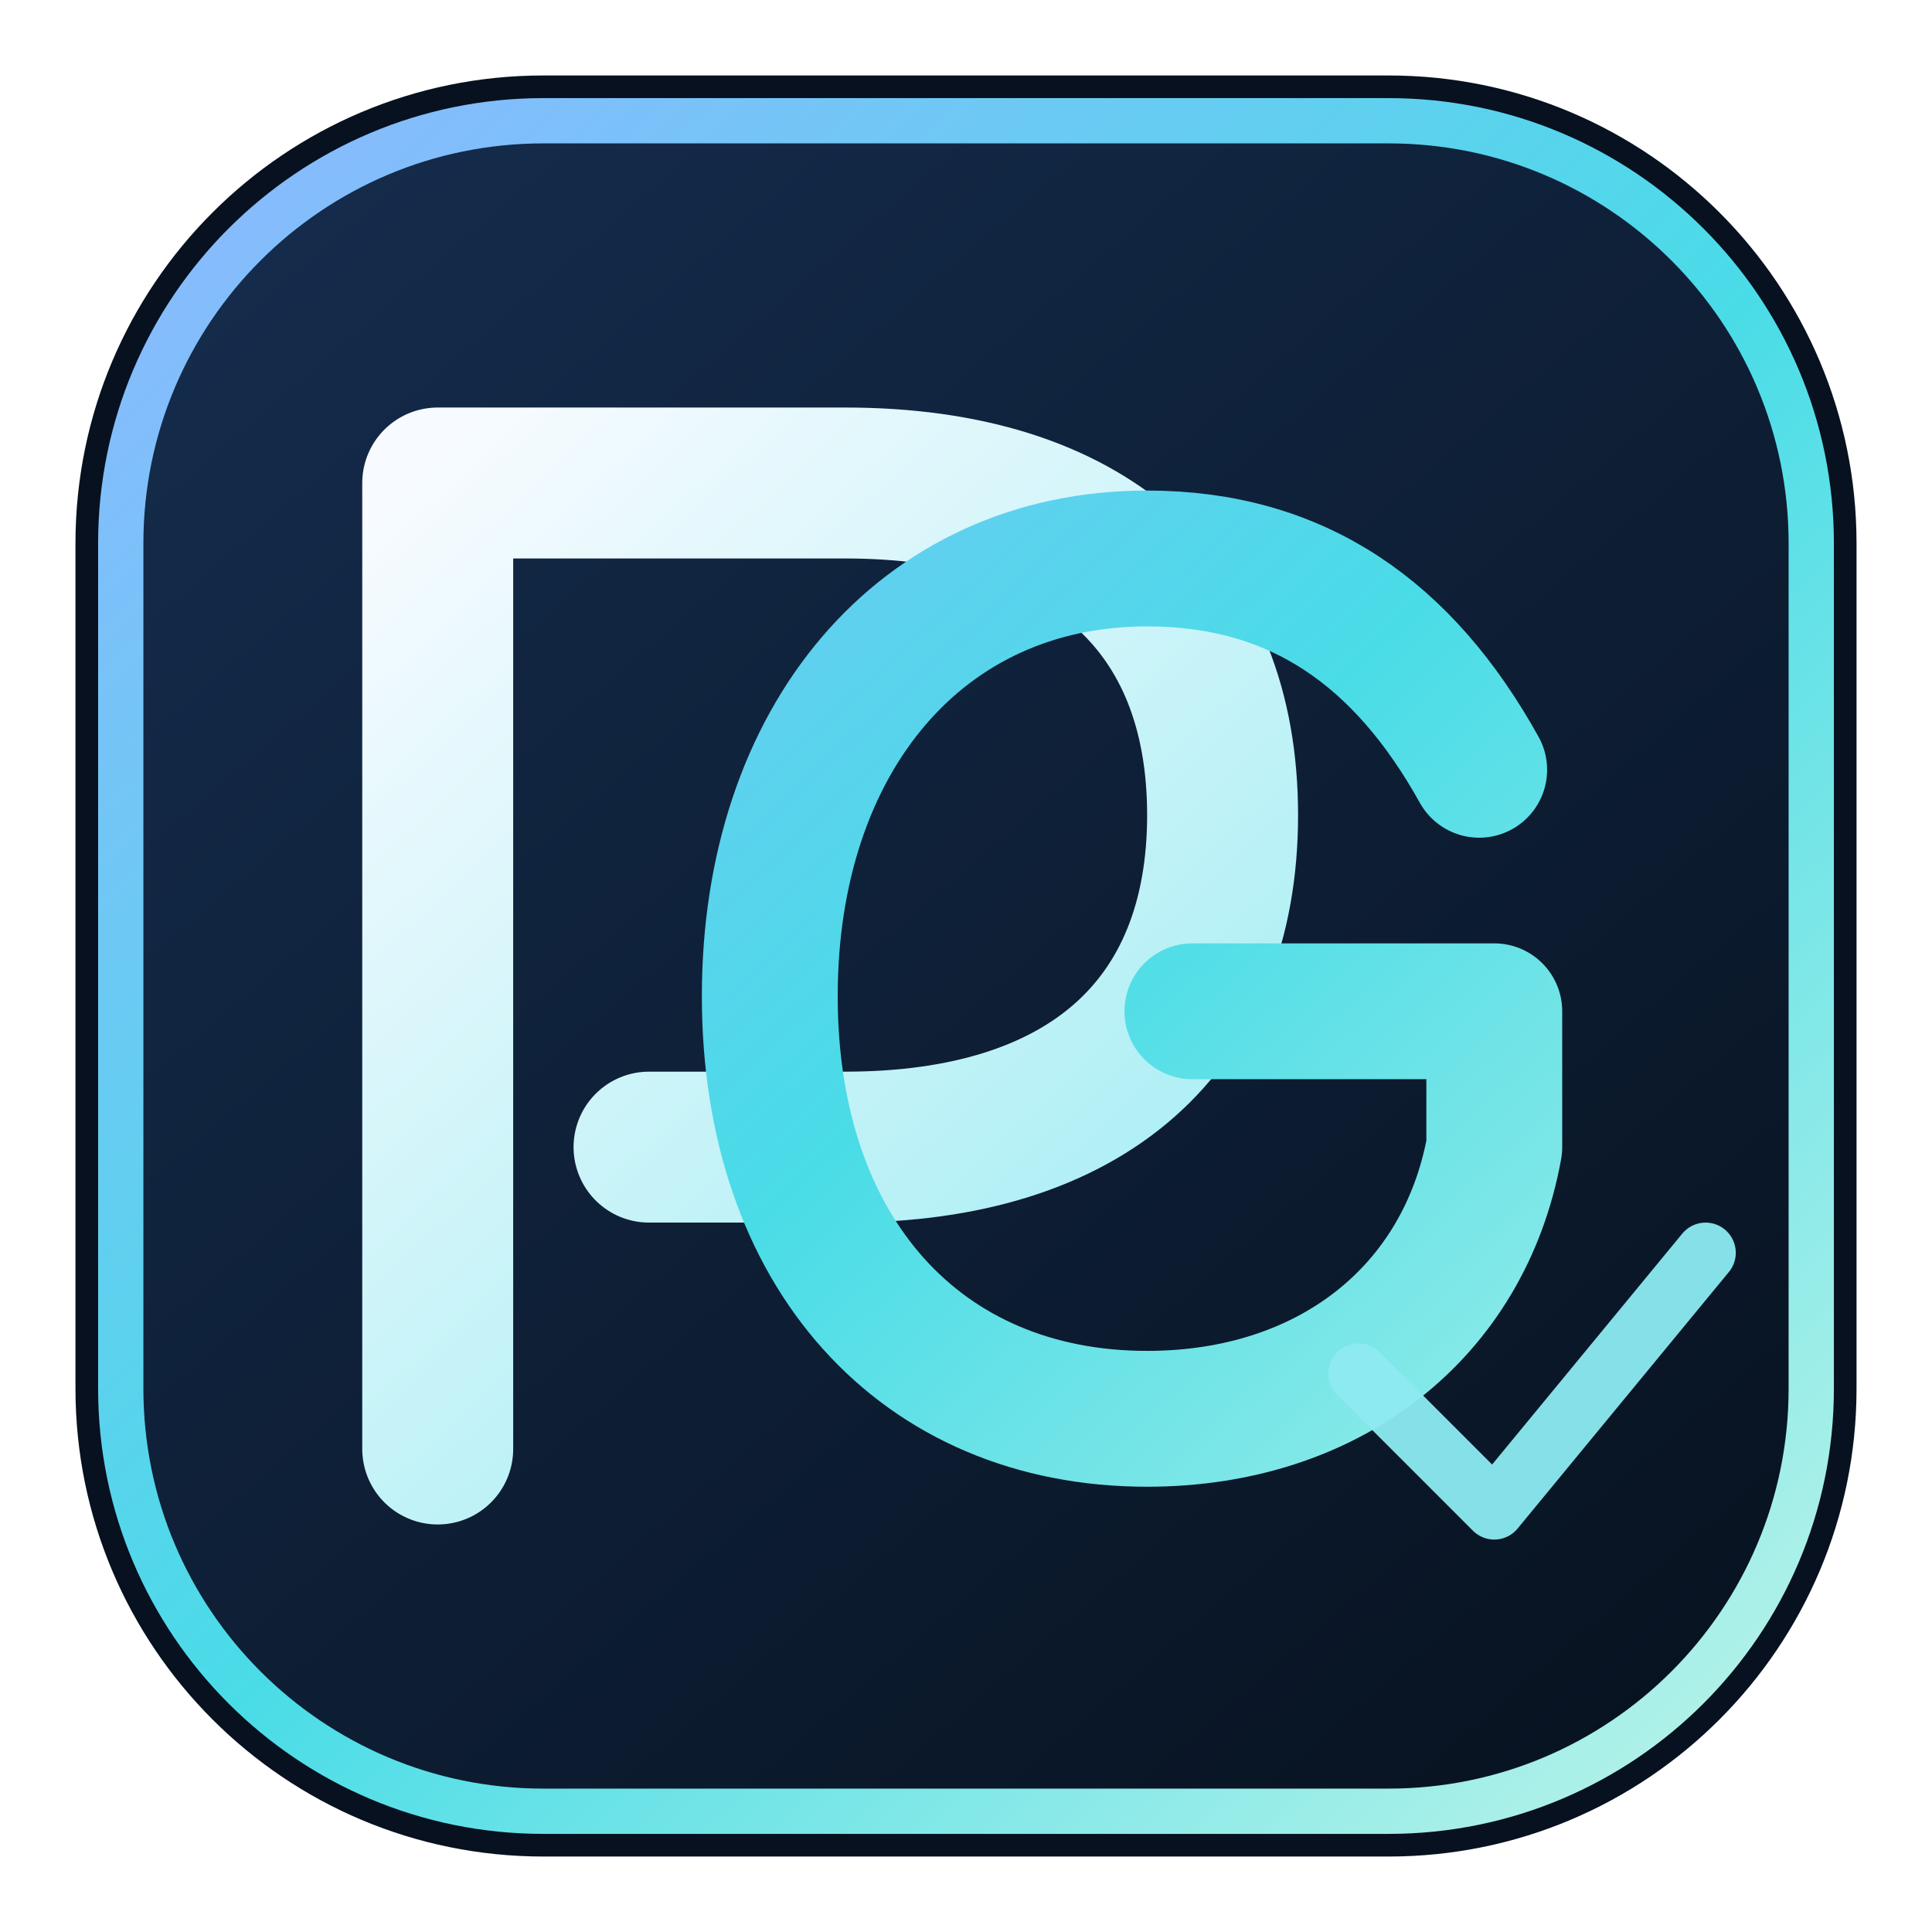
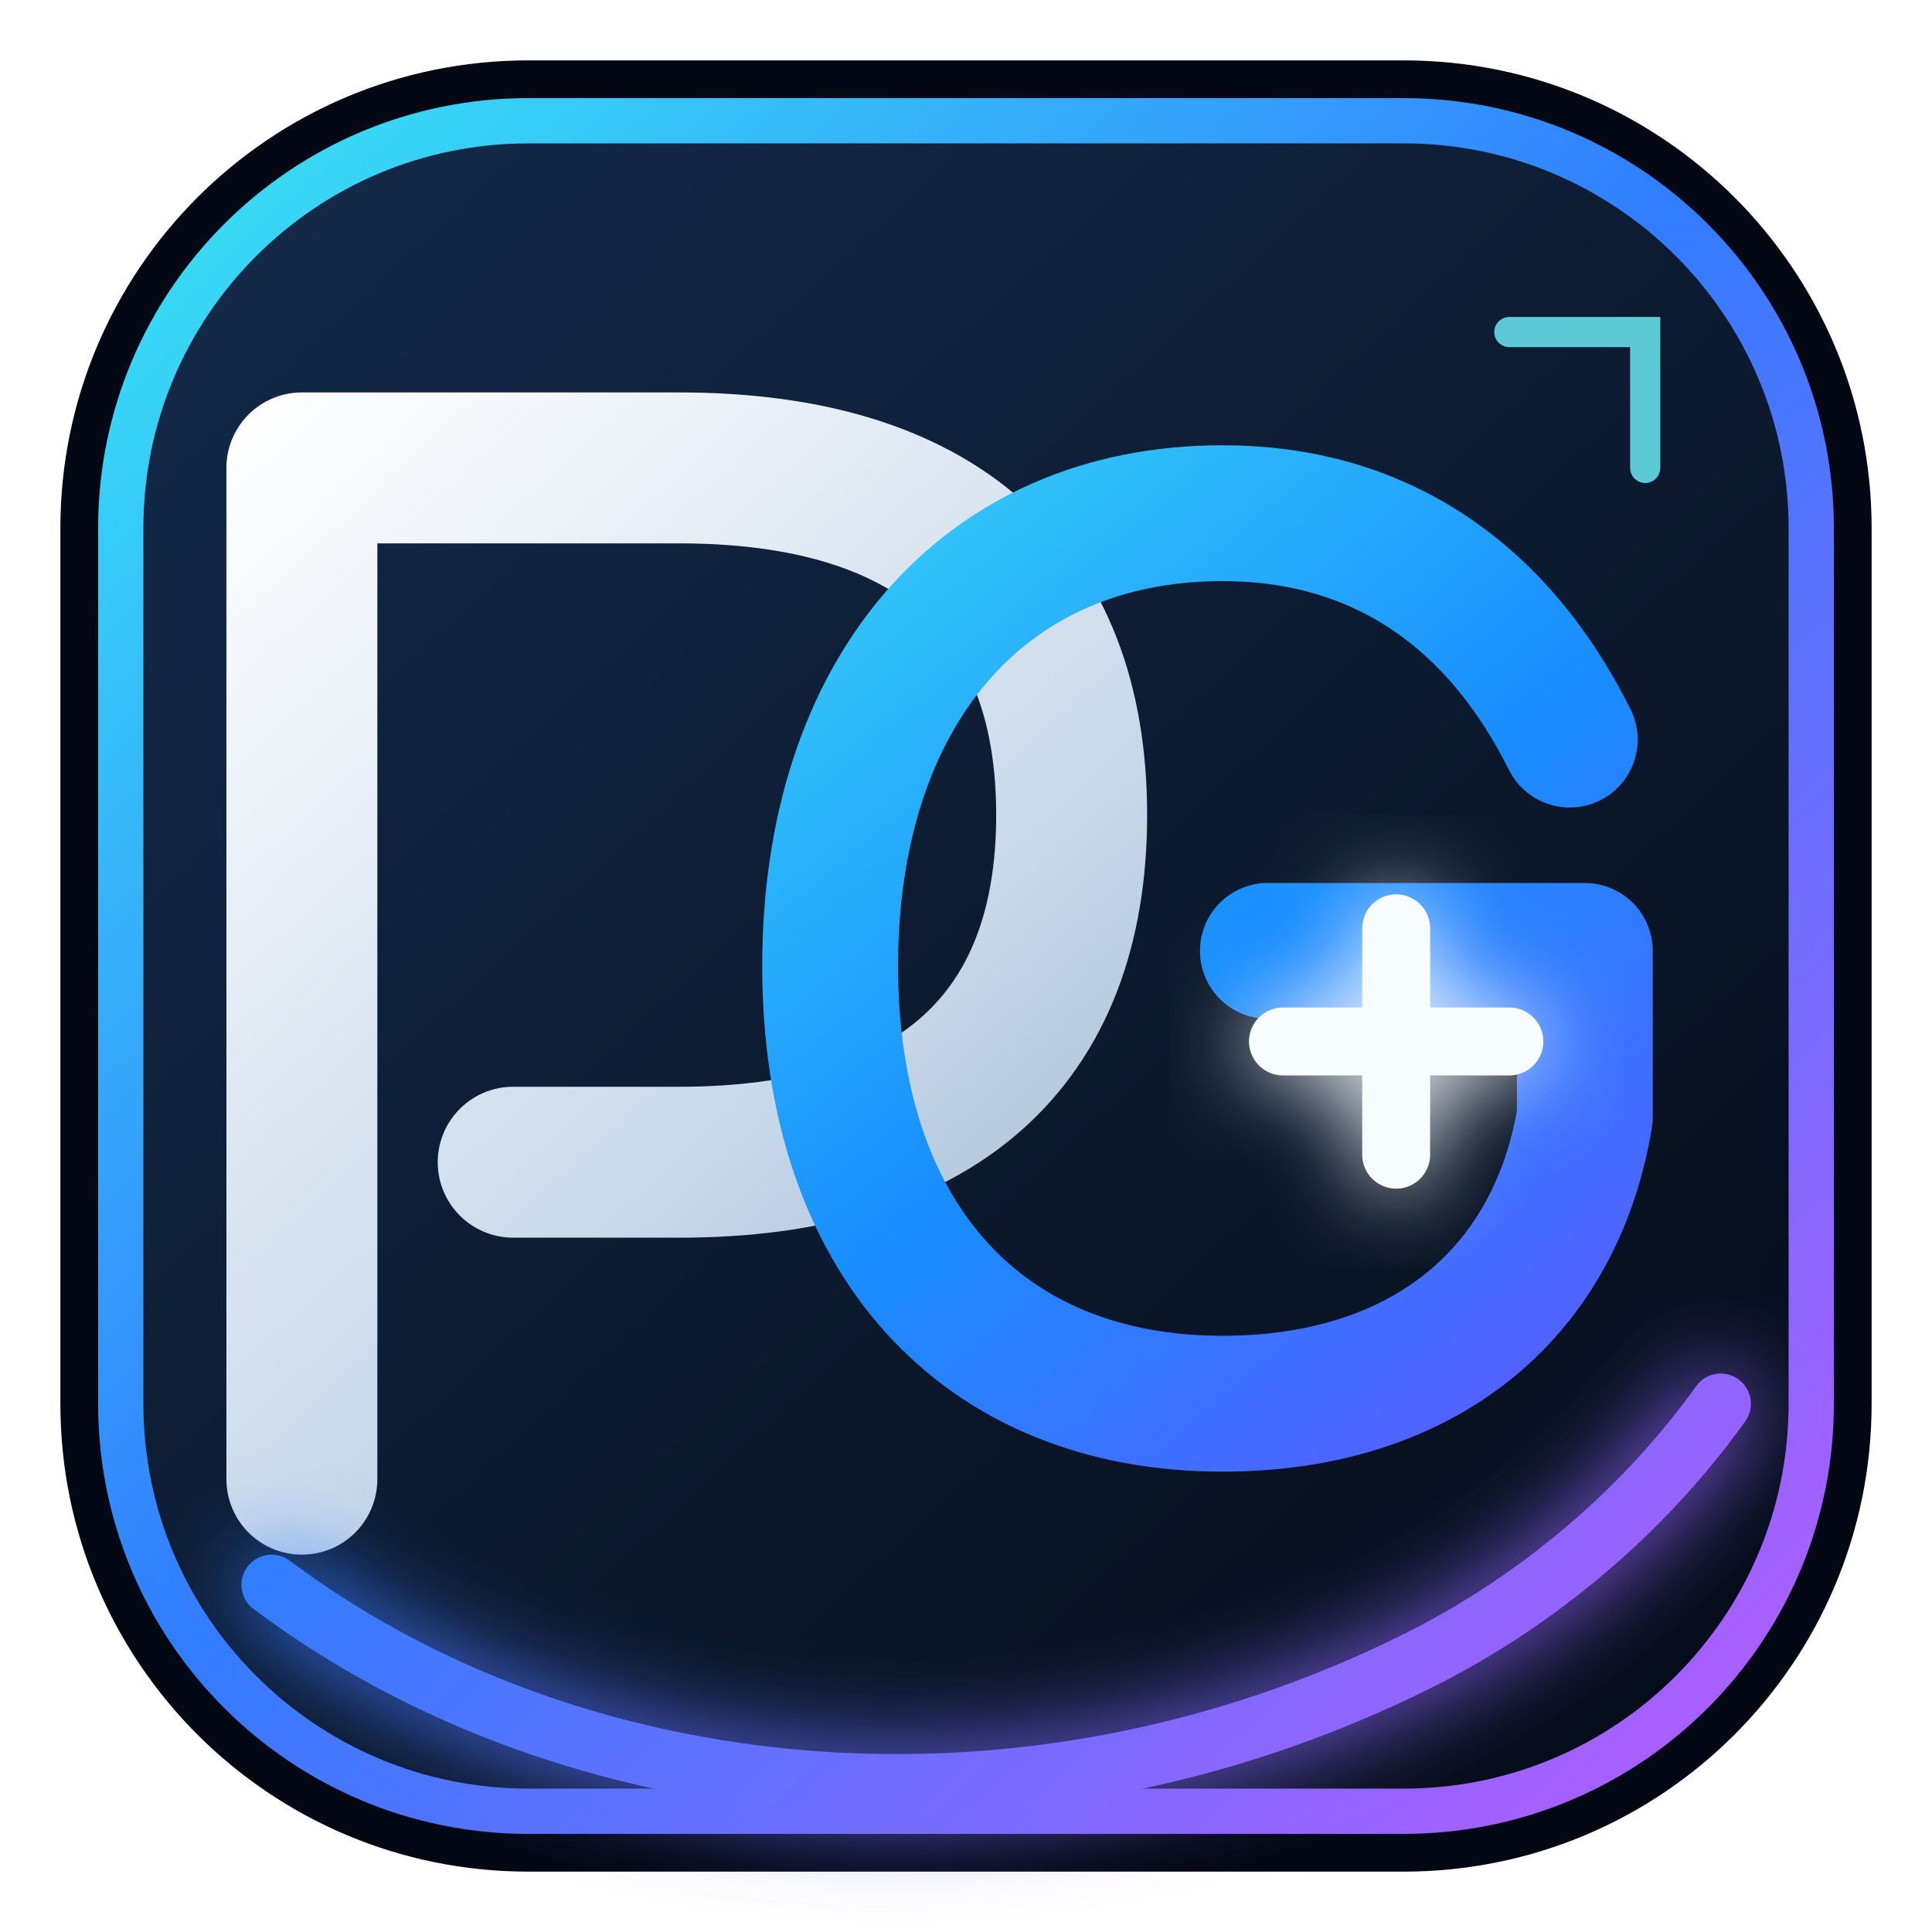
<svg xmlns="http://www.w3.org/2000/svg" viewBox="0 0 128 128" role="img" aria-labelledby="title desc">
  <defs>
-     <linearGradient id="edge" x1="12" y1="8" x2="116" y2="120" gradientUnits="userSpaceOnUse">
-       <stop stop-color="#8CB8FF" />
-       <stop offset=".52" stop-color="#49DCE7" />
-       <stop offset="1" stop-color="#B9F3E8" />
+     <linearGradient id="frame" x1="10" y1="8" x2="118" y2="120" gradientUnits="userSpaceOnUse">
+       <stop stop-color="#39E5F4" />
+       <stop offset=".48" stop-color="#327CFF" />
+       <stop offset="1" stop-color="#B65CFF" />
    </linearGradient>
-     <linearGradient id="face" x1="20" y1="14" x2="108" y2="116" gradientUnits="userSpaceOnUse">
+     <linearGradient id="metal" x1="24" y1="20" x2="105" y2="108" gradientUnits="userSpaceOnUse">
+       <stop stop-color="#FFFFFF" />
+       <stop offset=".48" stop-color="#C8D8EA" />
+       <stop offset="1" stop-color="#6D91B9" />
+     </linearGradient>
+     <linearGradient id="blue" x1="38" y1="24" x2="106" y2="106" gradientUnits="userSpaceOnUse">
+       <stop stop-color="#42E8F4" />
+       <stop offset=".55" stop-color="#188DFF" />
+       <stop offset="1" stop-color="#6B4DFF" />
+     </linearGradient>
+     <linearGradient id="bg" x1="12" y1="8" x2="116" y2="120" gradientUnits="userSpaceOnUse">
      <stop stop-color="#142B4B" />
-       <stop offset="1" stop-color="#081321" />
+       <stop offset="1" stop-color="#050B17" />
    </linearGradient>
-     <linearGradient id="glyph" x1="31" y1="28" x2="98" y2="100" gradientUnits="userSpaceOnUse">
-       <stop stop-color="#F7FBFF" />
-       <stop offset="1" stop-color="#8DEAF0" />
-     </linearGradient>
+     <filter id="glow" x="-50%" y="-50%" width="200%" height="200%">
+       <feGaussianBlur stdDeviation="3" result="b" />
+       <feMerge>
+         <feMergeNode in="b" />
+         <feMergeNode in="SourceGraphic" />
+       </feMerge>
+     </filter>
  </defs>
-   <rect x="5" y="5" width="118" height="118" rx="31" fill="#07111F" />
-   <rect x="8" y="8" width="112" height="112" rx="28" fill="url(#face)" stroke="url(#edge)" stroke-width="3" />
-   <path d="M29 96V32h27c16 0 25 8 25 22S72 76 56 76H43" fill="none" stroke="url(#glyph)" stroke-width="10" stroke-linecap="round" stroke-linejoin="round" />
-   <path d="M98 51c-5-9-12-14-22-14-15 0-25 12-25 29s10 28 25 28c12 0 21-7 23-18V67H79" fill="none" stroke="url(#edge)" stroke-width="9" stroke-linecap="round" stroke-linejoin="round" />
-   <path d="M90 91l9 9 14-17" fill="none" stroke="#8DEAF0" stroke-width="4" stroke-linecap="round" stroke-linejoin="round" opacity=".95" />
+   <rect x="4" y="4" width="120" height="120" rx="31" fill="#030814" />
+   <rect x="8" y="8" width="112" height="112" rx="27" fill="url(#bg)" stroke="url(#frame)" stroke-width="3" />
+   <path d="M20 98V31h25c17 0 26 8 26 23S62 77 45 77H34" fill="none" stroke="url(#metal)" stroke-width="10" stroke-linecap="round" stroke-linejoin="round" />
+   <path d="M104 49c-5-10-13-15-23-15-16 0-26 12-26 30s10 29 26 29c13 0 22-7 24-19V63H84" fill="none" stroke="url(#blue)" stroke-width="9" stroke-linecap="round" stroke-linejoin="round" />
+   <path d="M85 69h15M92.5 61.5v15" stroke="#F6FCFF" stroke-width="4.5" stroke-linecap="round" filter="url(#glow)" />
+   <path d="M18 105c20 15 50 18 76 5 8-4 15-10 20-17" fill="none" stroke="url(#frame)" stroke-width="4" stroke-linecap="round" filter="url(#glow)" />
+   <path d="M100 22h9v9" fill="none" stroke="#6BE8F4" stroke-width="2" stroke-linecap="round" opacity=".85" />
</svg>
